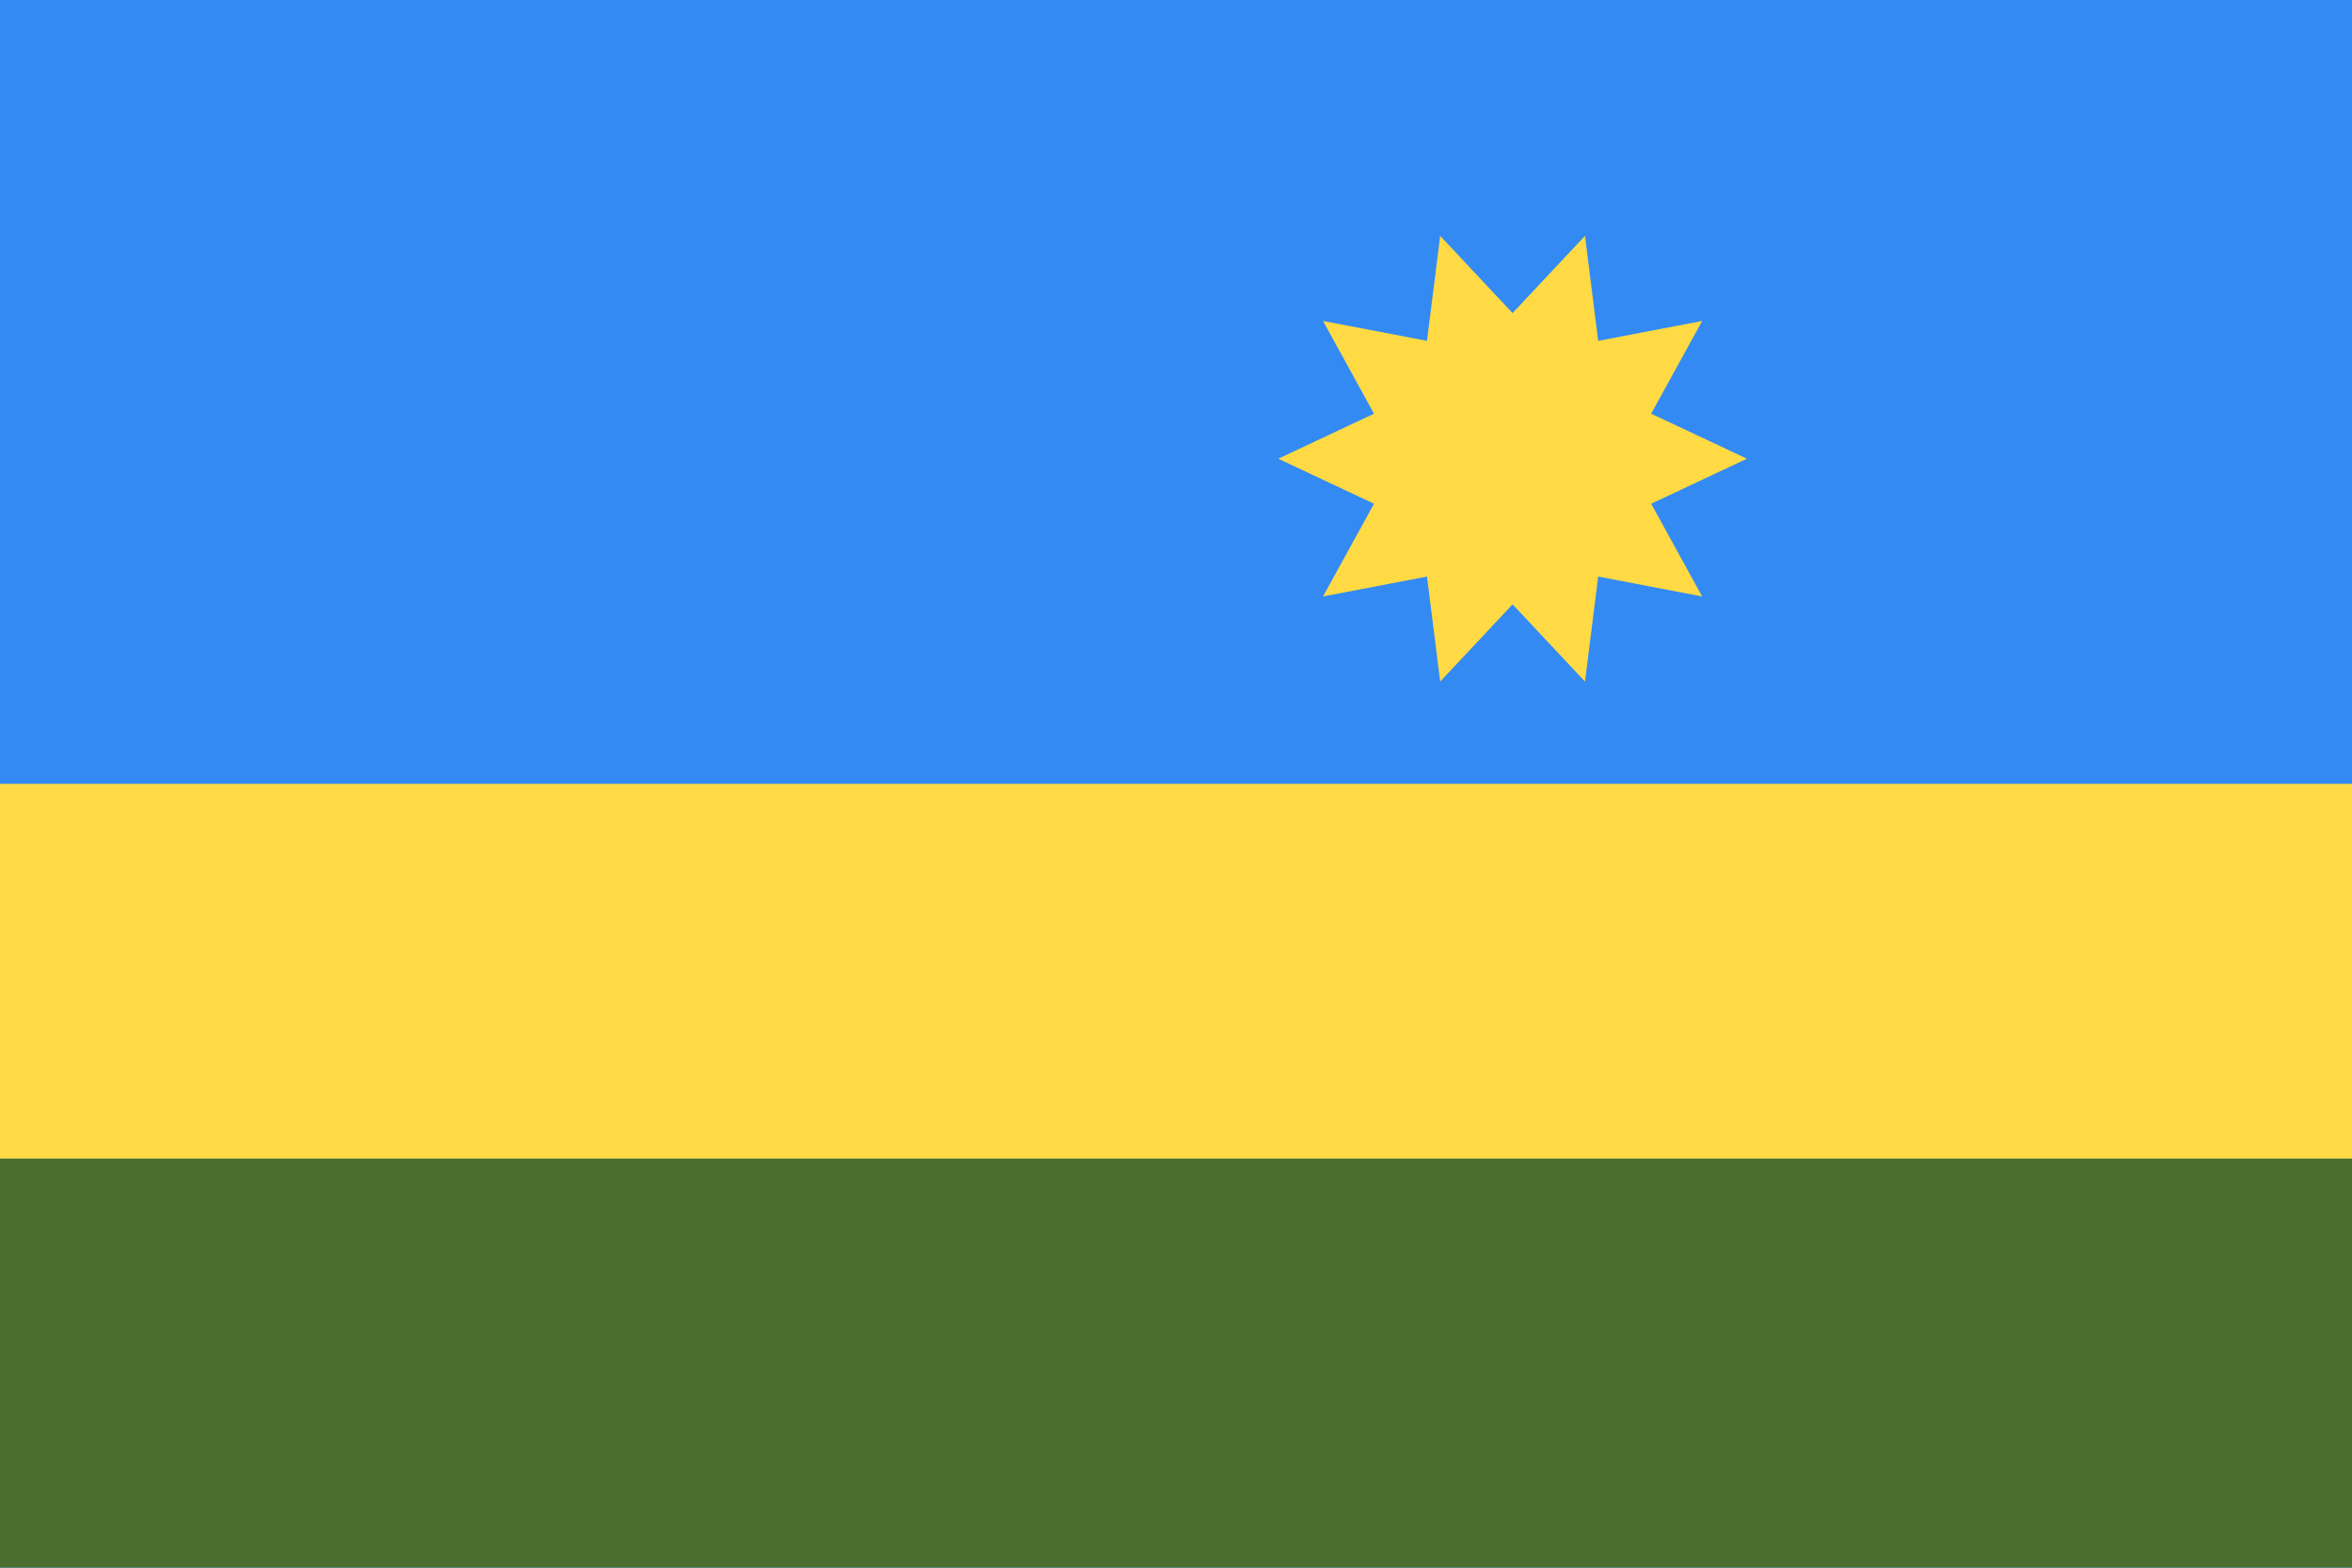
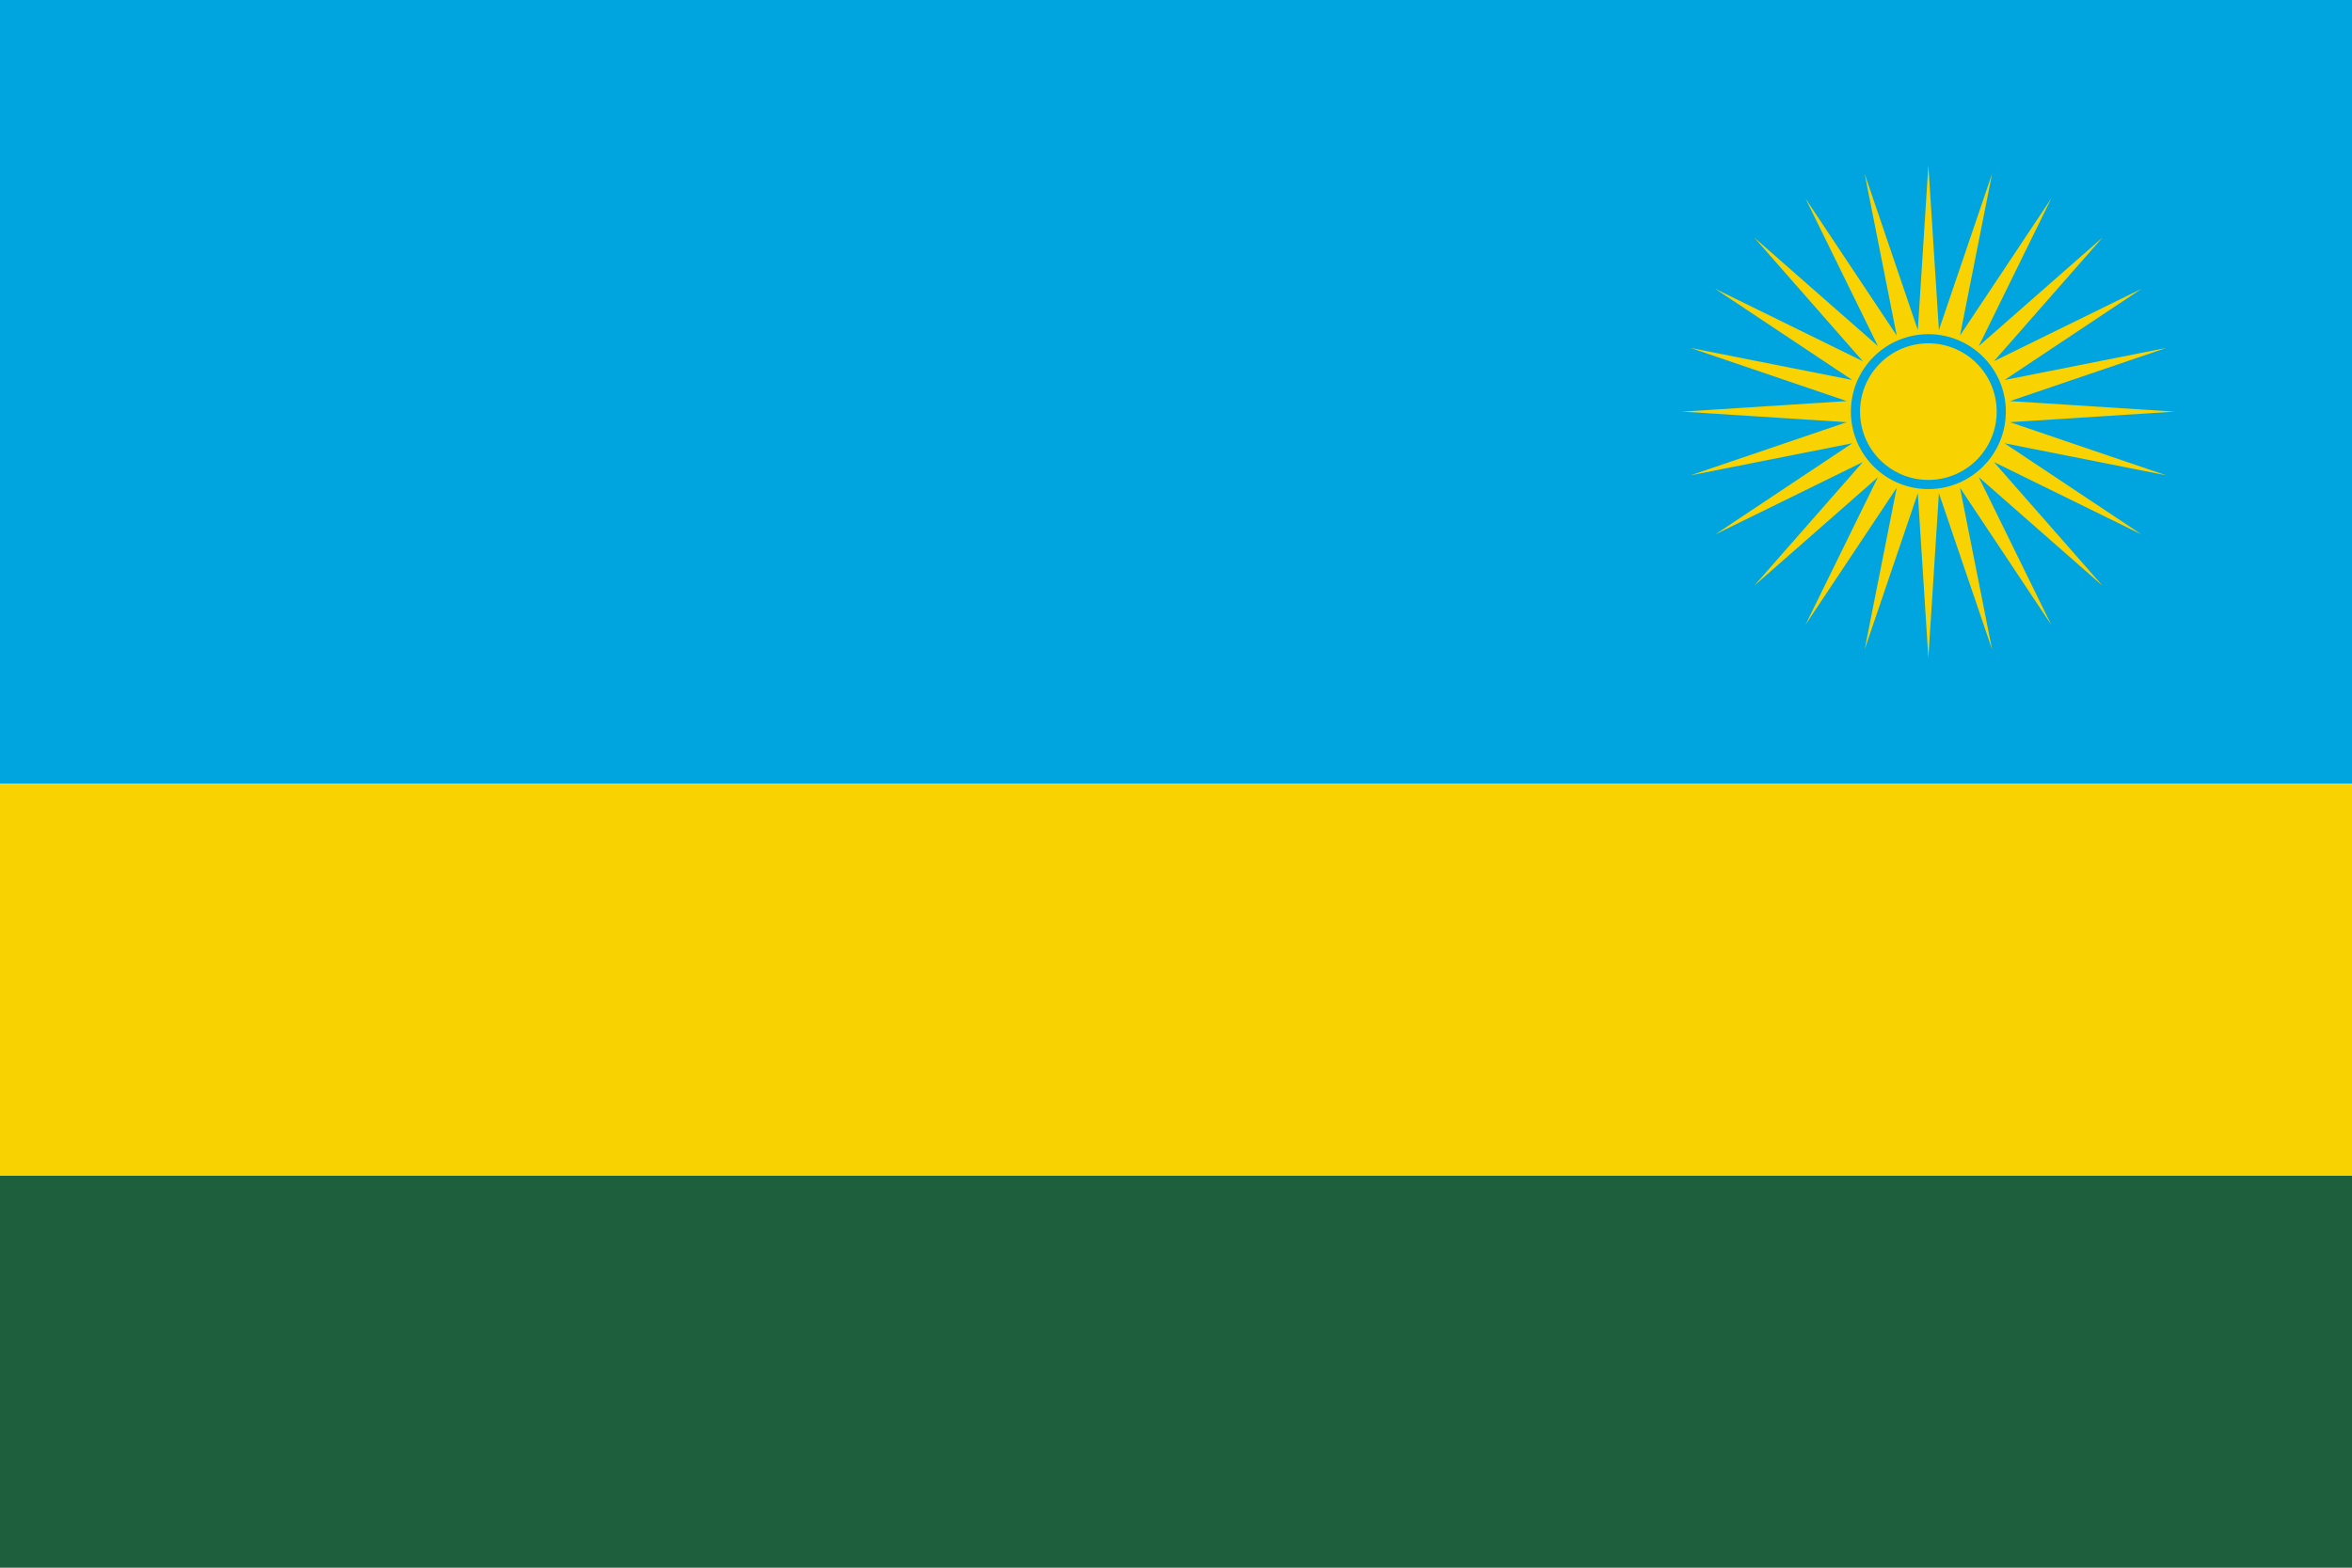
- <svg xmlns="http://www.w3.org/2000/svg" viewBox="0 85.333 512 341.333">
-   <path fill="#338AF3" d="M0 85.331h512v341.337H0z" />
-   <path fill="#FFDA44" d="M0 255.994h512v81.619H0z" />
-   <path fill="#496E2D" d="M0 337.614h512v89.043H0z" />
-   <path fill="#FFDA44" d="m278.261 185.209 20.844 9.804-11.099 20.186 22.632-4.33 2.868 22.865 15.765-16.816 15.766 16.816 2.867-22.865 22.633 4.33-11.099-20.186 20.843-9.804-20.844-9.805 11.1-20.185-22.633 4.329-2.868-22.864-15.765 16.816-15.766-16.816-2.867 22.864-22.634-4.329 11.1 20.187z" />
+ <svg xmlns="http://www.w3.org/2000/svg" viewBox="0 0 513 342">
+   <path fill="#00A5E0" d="M0 0h513v171H0z" />
+   <path fill="#F9D202" d="M0 171h513v85.5H0z" />
+   <path fill="#1E5F3D" d="M0 256.5h513V342H0z" />
+   <path fill="#F9D202" d="m420.6 36.1 2.3 35.9 11.6-34.1-7 35.3 19.9-29.9-15.8 32.2 27-23.7-23.7 27L467.1 63l-29.9 19.9 35.3-7-34.1 11.6 35.9 2.3-35.9 2.3 34.1 11.6-35.3-7 29.9 19.9-32.2-15.8 23.7 27-27-23.7 15.8 32.2-19.9-29.9 7 35.3-11.6-34.1-2.3 35.9-2.3-35.9-11.6 34.1 7-35.3-19.9 29.9 15.8-32.2-27 23.7 23.7-27-32.2 15.8L404 96.7l-35.3 7 34.1-11.6-35.9-2.3 35.9-2.3-34.1-11.6 35.3 7L374.1 63l32.2 15.8-23.7-27 27 23.7-15.8-32.2 19.9 29.9-7-35.3L418.3 72z" />
+   <circle fill="#F9D202" stroke="#00A5E0" stroke-width="2" cx="420.6" cy="89.8" r="15.9" />
</svg>
